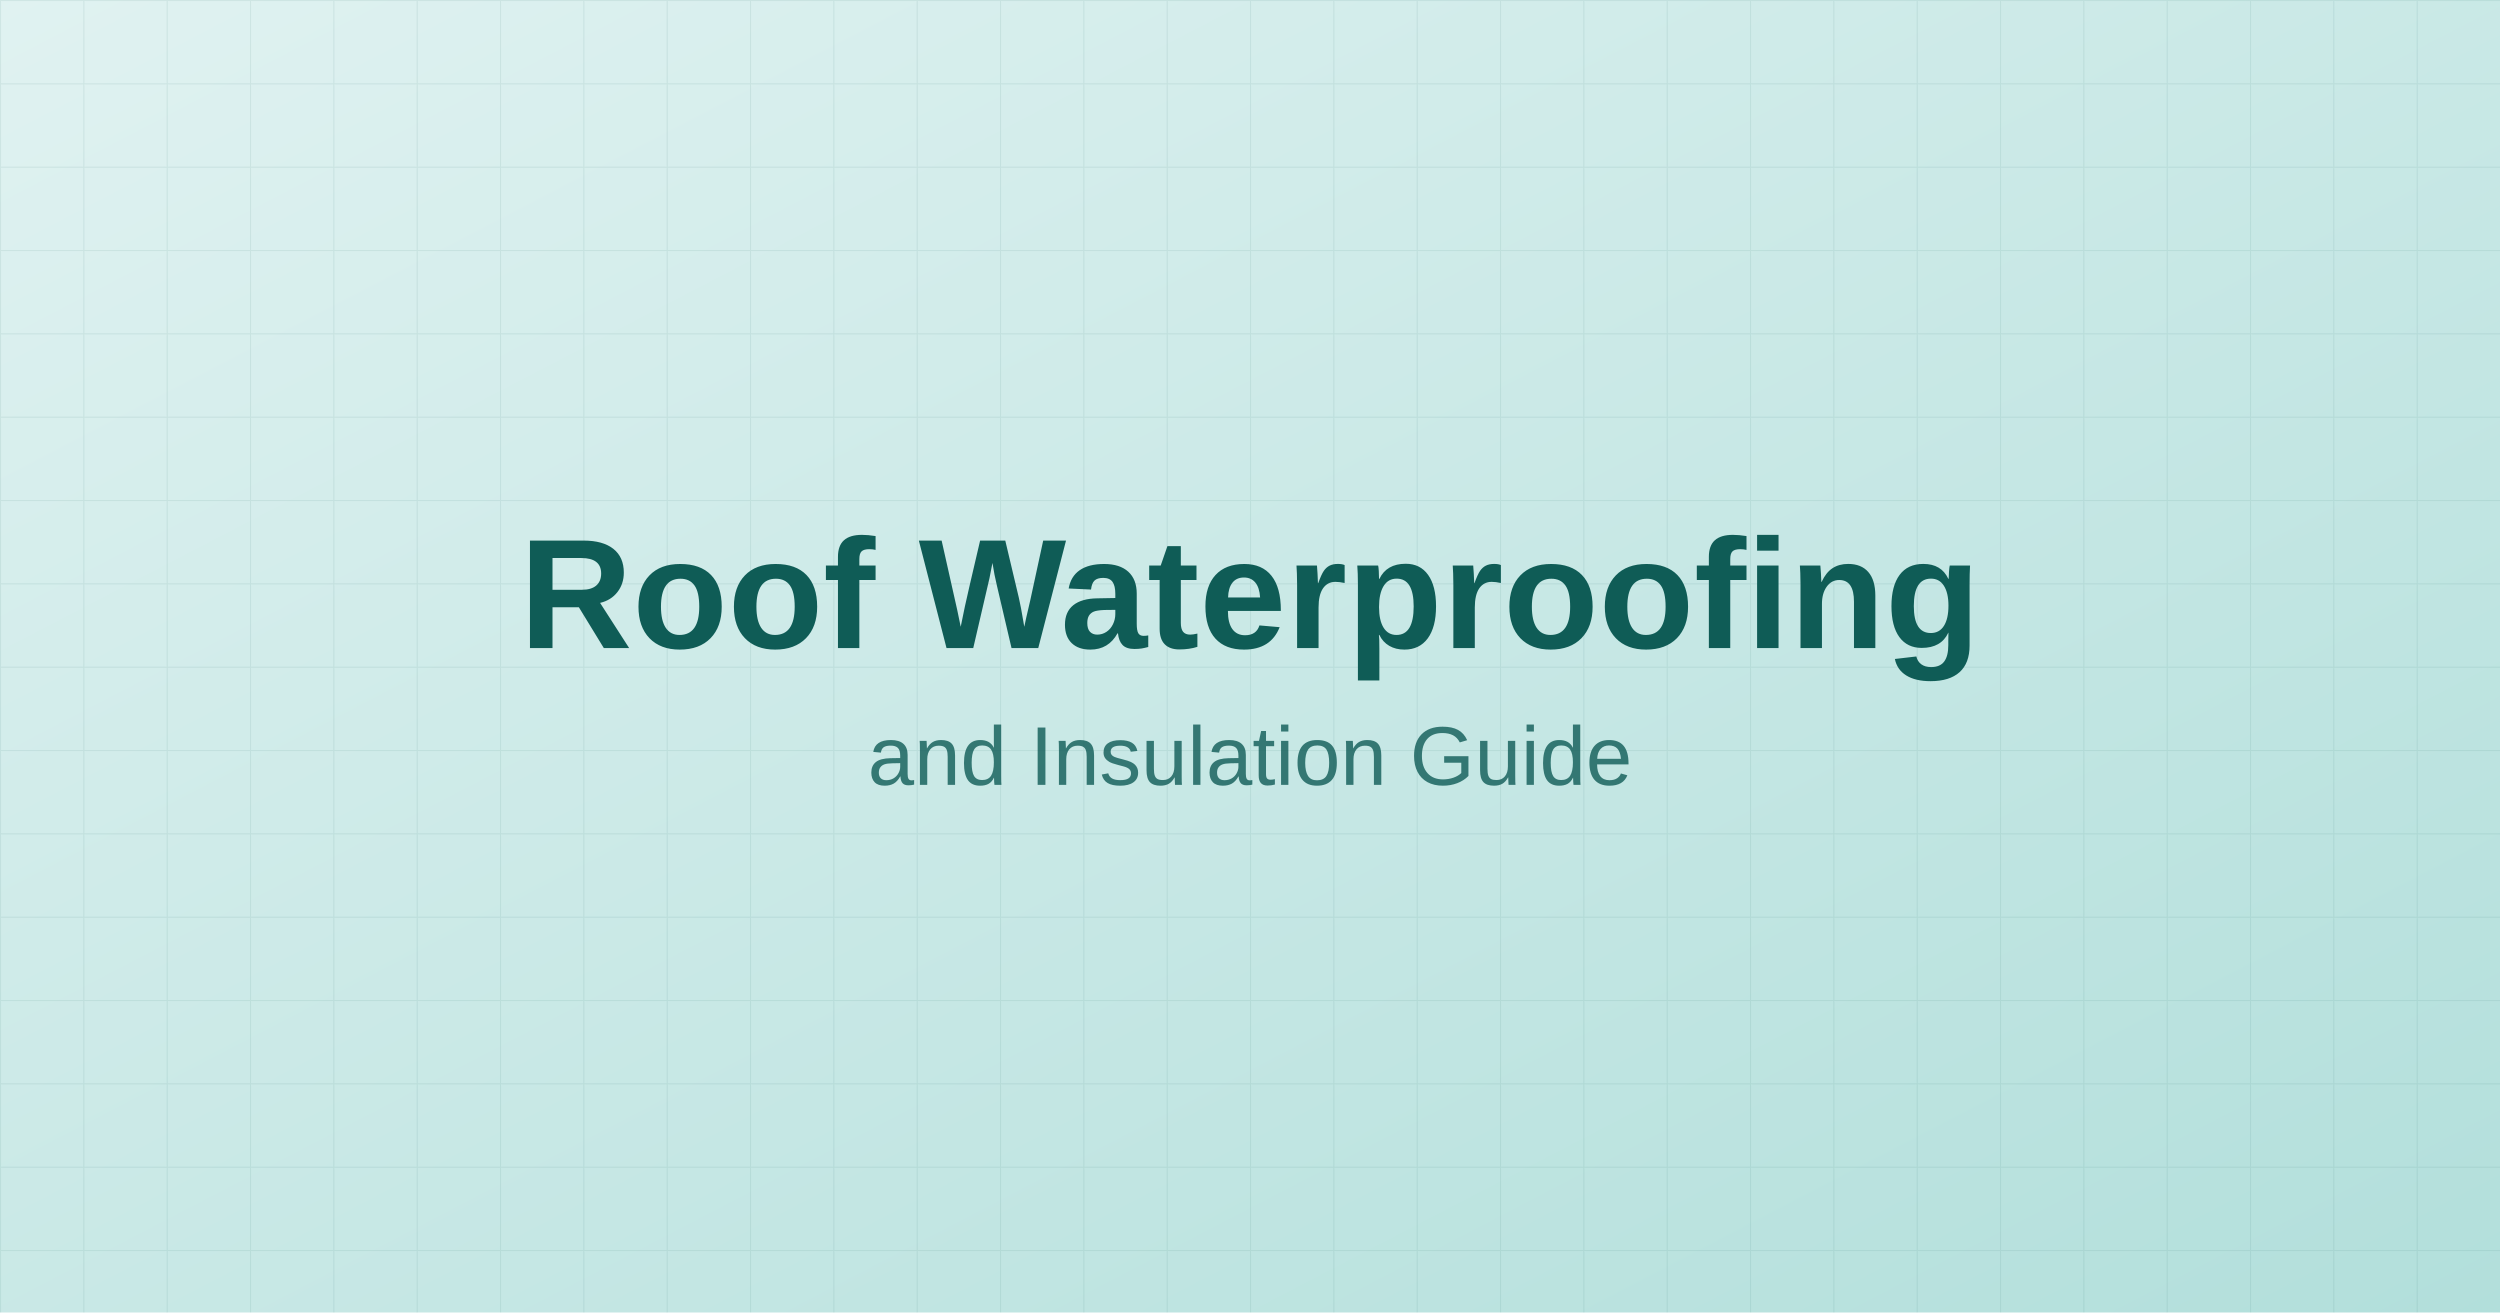
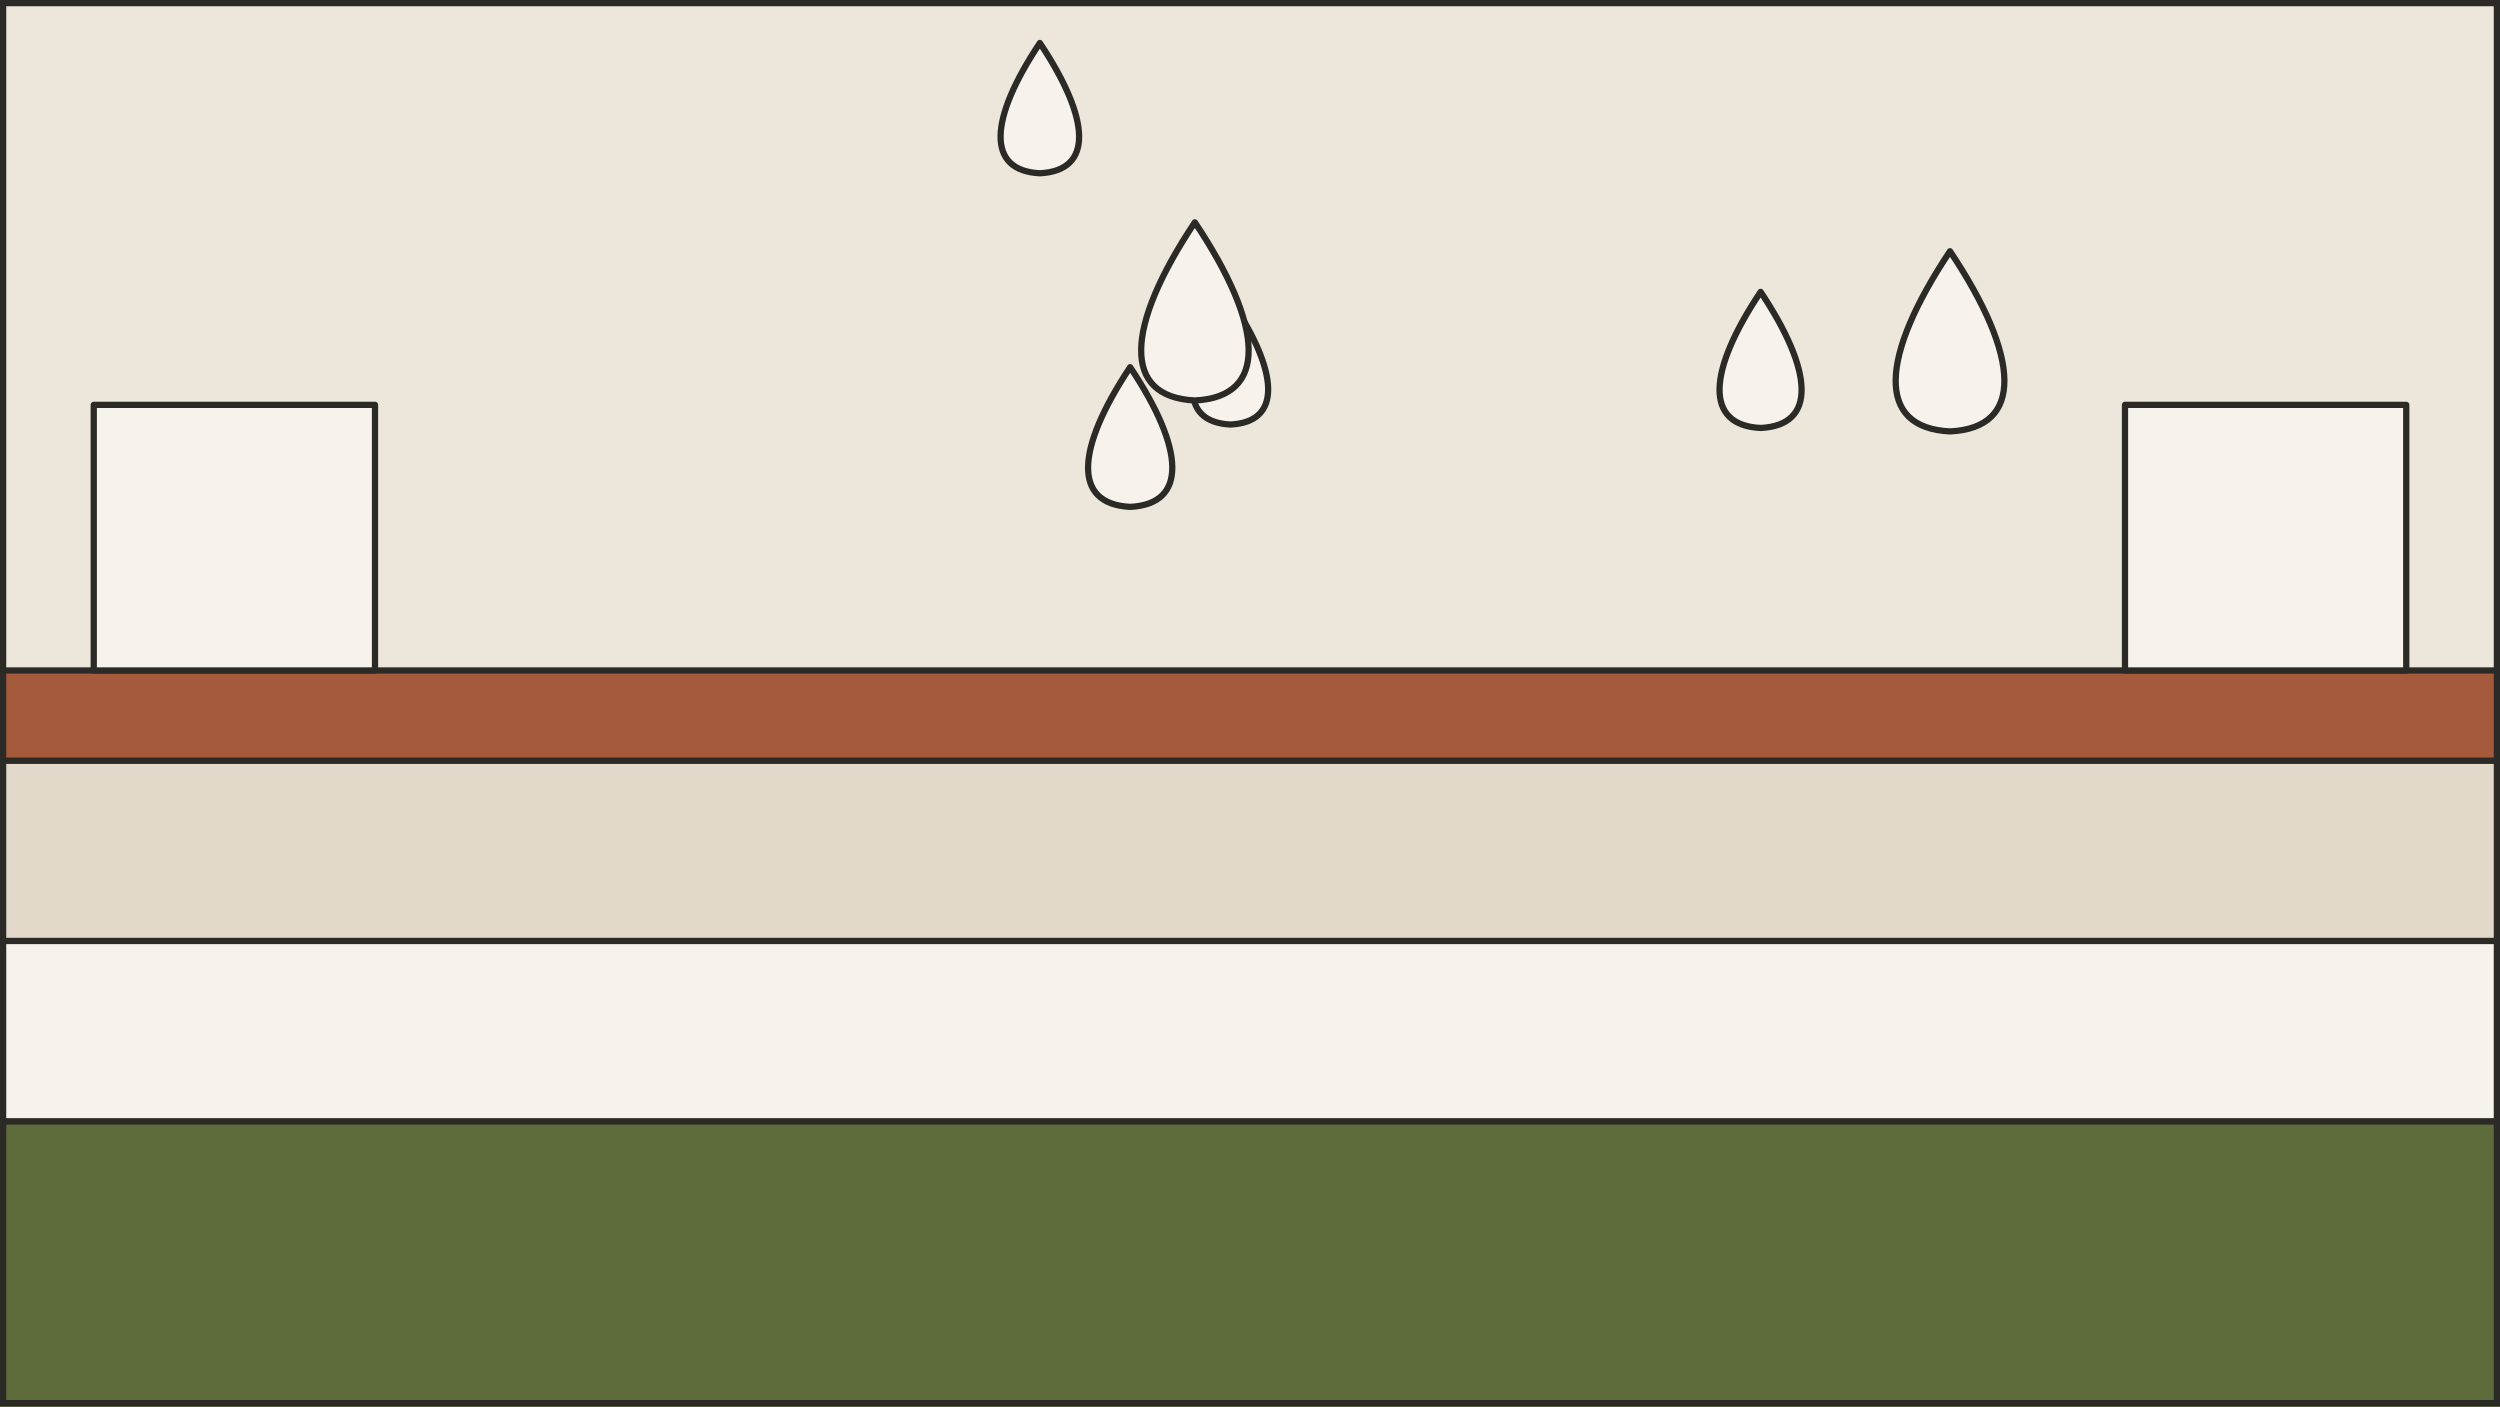
- <svg xmlns="http://www.w3.org/2000/svg" width="1200" height="630" viewBox="0 0 1200 630">
-   <defs>
-     <linearGradient id="g" x1="0" y1="0" x2="1" y2="1">
-       <stop offset="0%" stop-color="#e0f2f1" />
-       <stop offset="100%" stop-color="#b2dfdb" />
-     </linearGradient>
-     <pattern id="grid" width="40" height="40" patternUnits="userSpaceOnUse">
-       <path d="M 40 0 L 0 0 0 40" fill="none" stroke="#0f5c56" stroke-opacity="0.08" stroke-width="1" />
-     </pattern>
-   </defs>
-   <rect width="100%" height="100%" fill="url(#g)" />
-   <rect width="100%" height="100%" fill="url(#grid)" />
-   <text x="50%" y="46%" font-family="Arial, sans-serif" font-size="75" font-weight="700" fill="#0f5c56" text-anchor="middle" dominant-baseline="middle">Roof Waterproofing</text>
-   <text x="50%" y="58%" font-family="Arial, sans-serif" font-size="40" fill="#0f5c56" fill-opacity="0.8" text-anchor="middle" dominant-baseline="middle">and Insulation Guide</text>
+ <svg xmlns="http://www.w3.org/2000/svg" viewBox="0 0 1600 900" width="1600" height="900">
+   <rect width="1600" height="900" fill="#EDE6DA" />
+   <rect x="-10" y="717.6" width="1620" height="192.4" fill="#5E6B3A" stroke="#2B2A26" stroke-width="4" stroke-linejoin="round" stroke-linecap="round" />
+   <rect x="-10" y="602.2" width="1620" height="115.4" fill="#F7F3EC" stroke="#2B2A26" stroke-width="4" stroke-linejoin="round" stroke-linecap="round" />
+   <rect x="-10" y="486.8" width="1620" height="115.4" fill="#E2D9CA" stroke="#2B2A26" stroke-width="4" stroke-linejoin="round" stroke-linecap="round" />
+   <rect x="-10" y="429.1" width="1620" height="57.7" fill="#A45A3B" stroke="#2B2A26" stroke-width="4" stroke-linejoin="round" stroke-linecap="round" />
+   <rect x="60" y="259.1" width="180" height="170" fill="#F7F3EC" stroke="#2B2A26" stroke-width="4" stroke-linejoin="round" stroke-linecap="round" />
+   <rect x="1360" y="259.1" width="180" height="170" fill="#F7F3EC" stroke="#2B2A26" stroke-width="4" stroke-linejoin="round" stroke-linecap="round" />
+   <path d="M665.5,27.5 C698.2,76.6 699.8,109.2 665.5,110.9 C631.2,109.2 632.8,76.6 665.5,27.5 Z" fill="#F7F3EC" stroke="#2B2A26" stroke-width="4" stroke-linejoin="round" stroke-linecap="round" />
+   <path d="M787.5,191.7 C818.9,238.7 820.4,270.1 787.5,271.7 C754.5,270.1 756.1,238.7 787.5,191.7 Z" fill="#F7F3EC" stroke="#2B2A26" stroke-width="4" stroke-linejoin="round" stroke-linecap="round" />
+   <path d="M764.7,142.3 C809.5,209.3 811.7,254.1 764.7,256.3 C717.8,254.1 720.0,209.3 764.7,142.3 Z" fill="#F7F3EC" stroke="#2B2A26" stroke-width="4" stroke-linejoin="round" stroke-linecap="round" />
+   <path d="M723.3,235.0 C758.4,287.6 760.1,322.6 723.3,324.4 C686.5,322.6 688.3,287.6 723.3,235.0 Z" fill="#F7F3EC" stroke="#2B2A26" stroke-width="4" stroke-linejoin="round" stroke-linecap="round" />
+   <path d="M1248.0,160.8 C1293.3,228.6 1295.5,273.9 1248.0,276.1 C1200.5,273.9 1202.8,228.6 1248.0,160.8 Z" fill="#F7F3EC" stroke="#2B2A26" stroke-width="4" stroke-linejoin="round" stroke-linecap="round" />
+   <path d="M1126.8,186.8 C1160.9,238.0 1162.6,272.2 1126.8,273.9 C1090.9,272.2 1092.6,238.0 1126.8,186.8 Z" fill="#F7F3EC" stroke="#2B2A26" stroke-width="4" stroke-linejoin="round" stroke-linecap="round" />
+   <rect x="2" y="2" width="1596" height="896" fill="none" stroke="#2B2A26" stroke-width="4" />
</svg>
